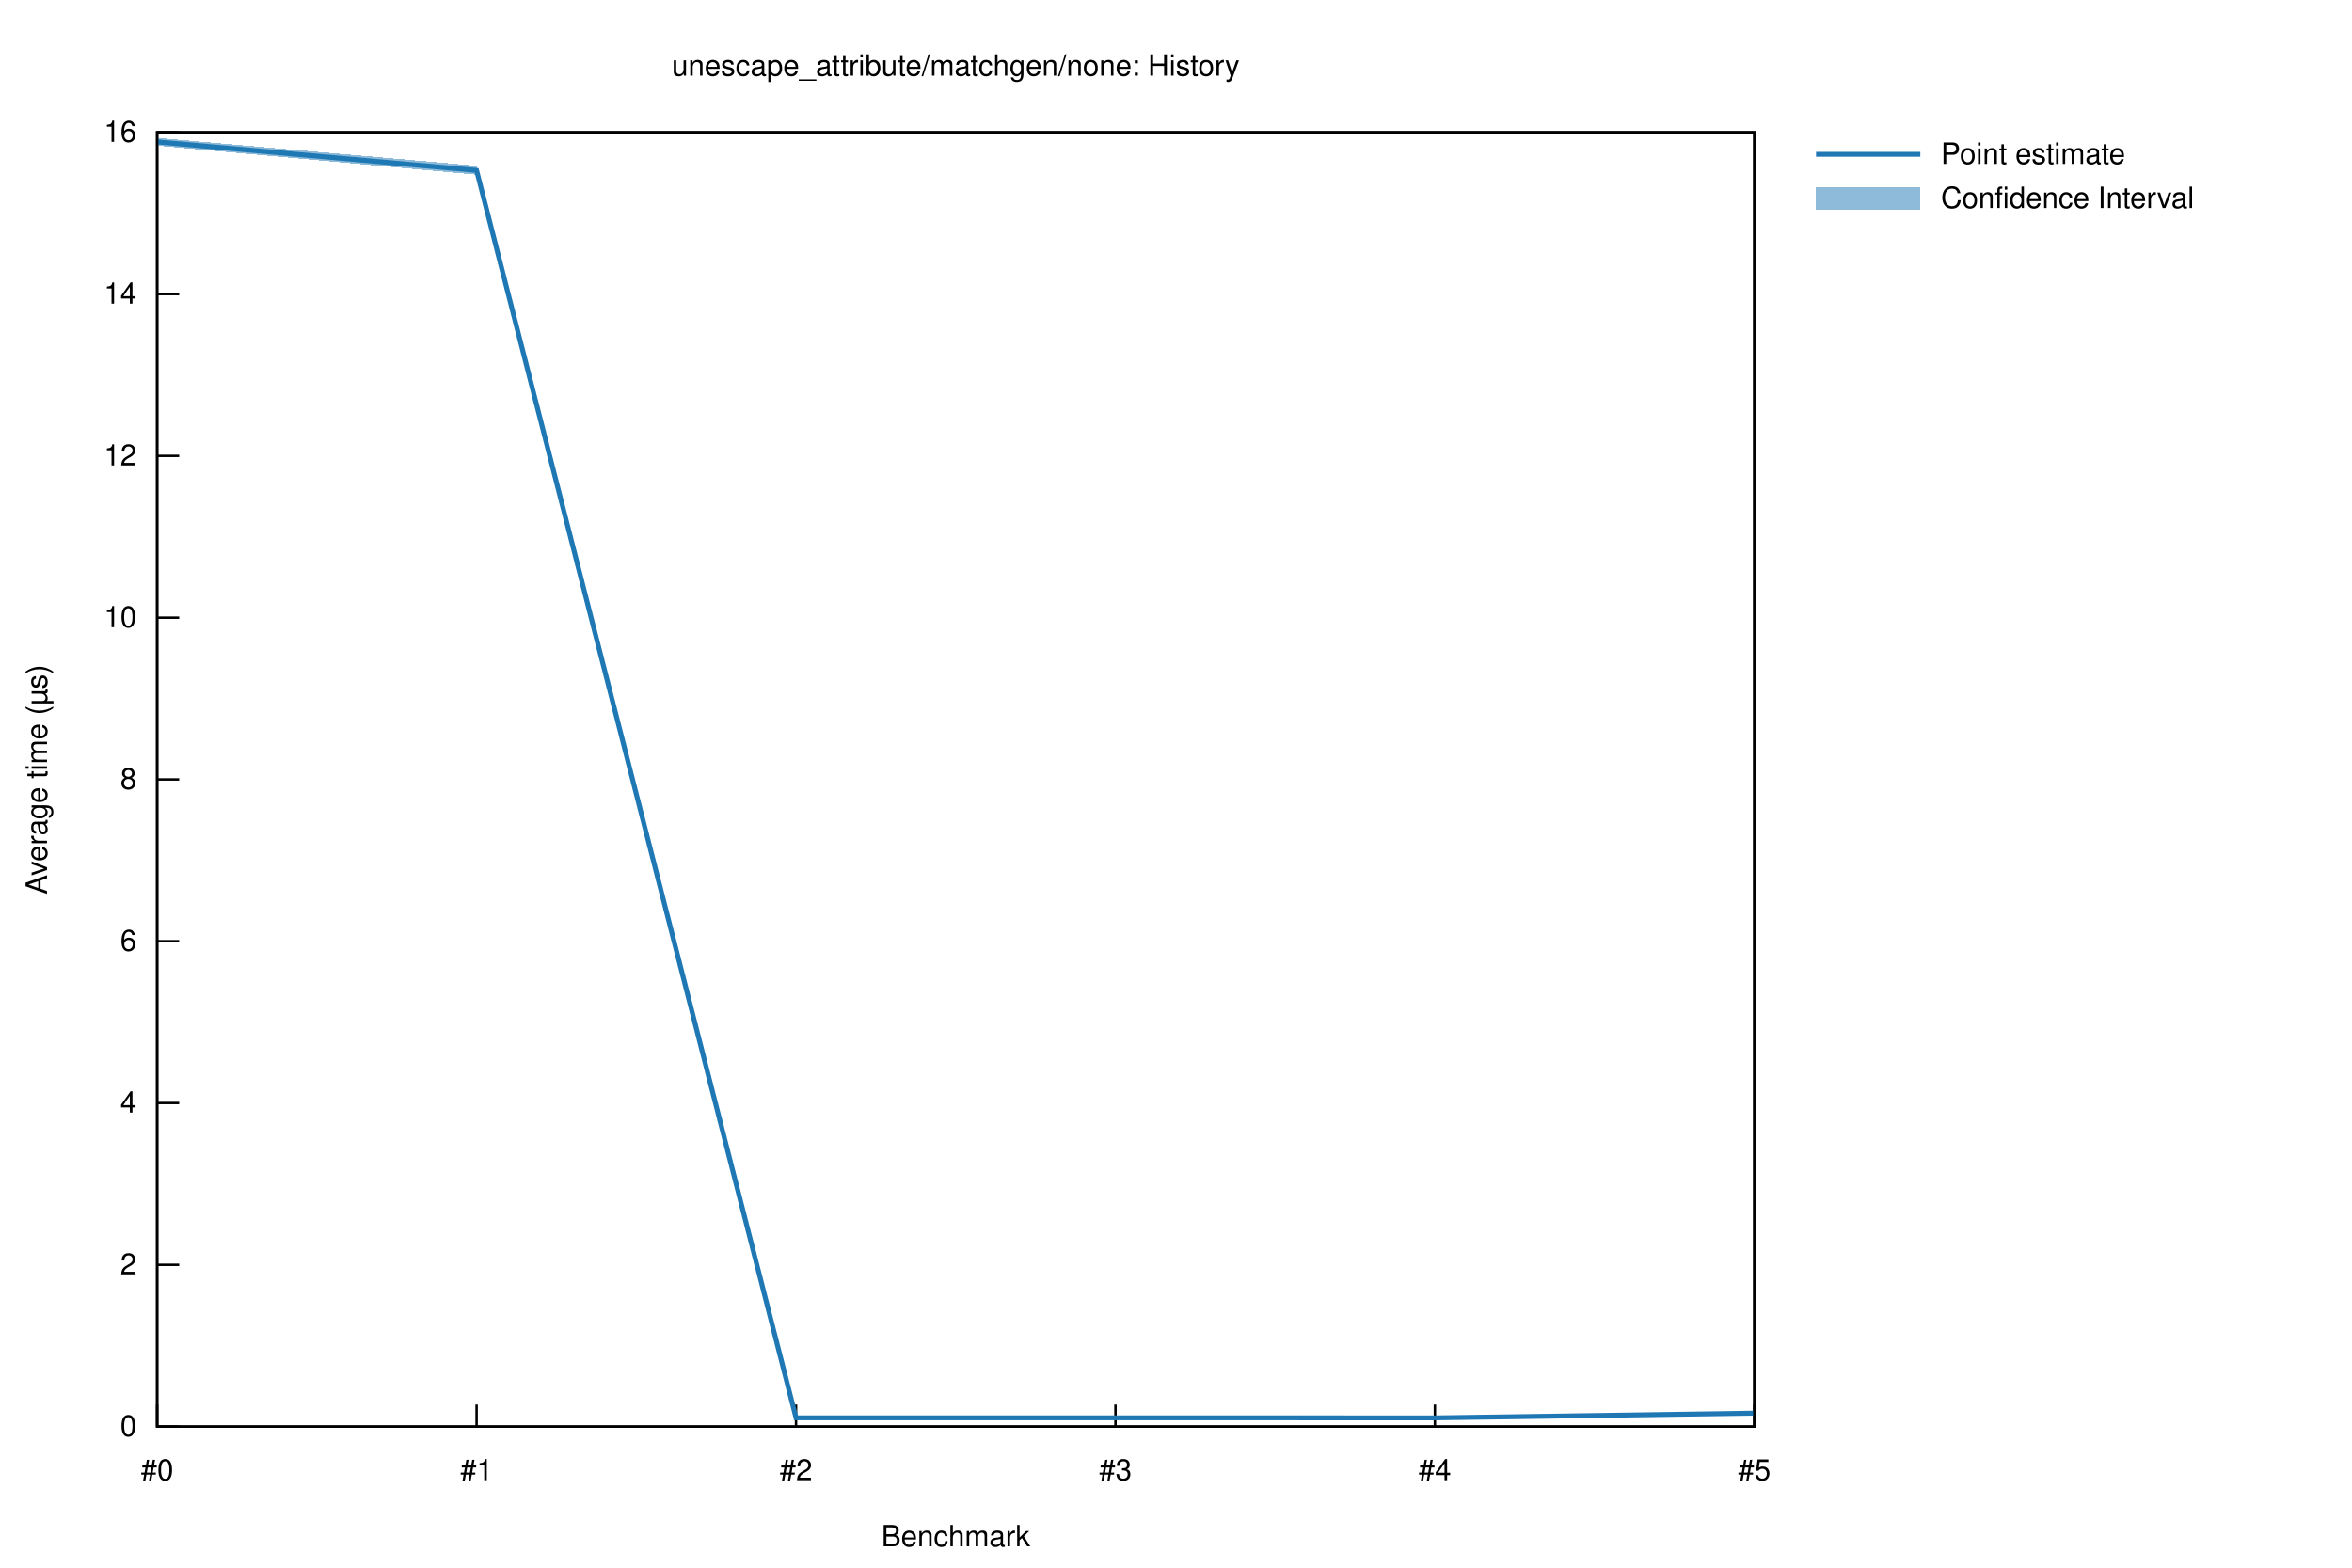
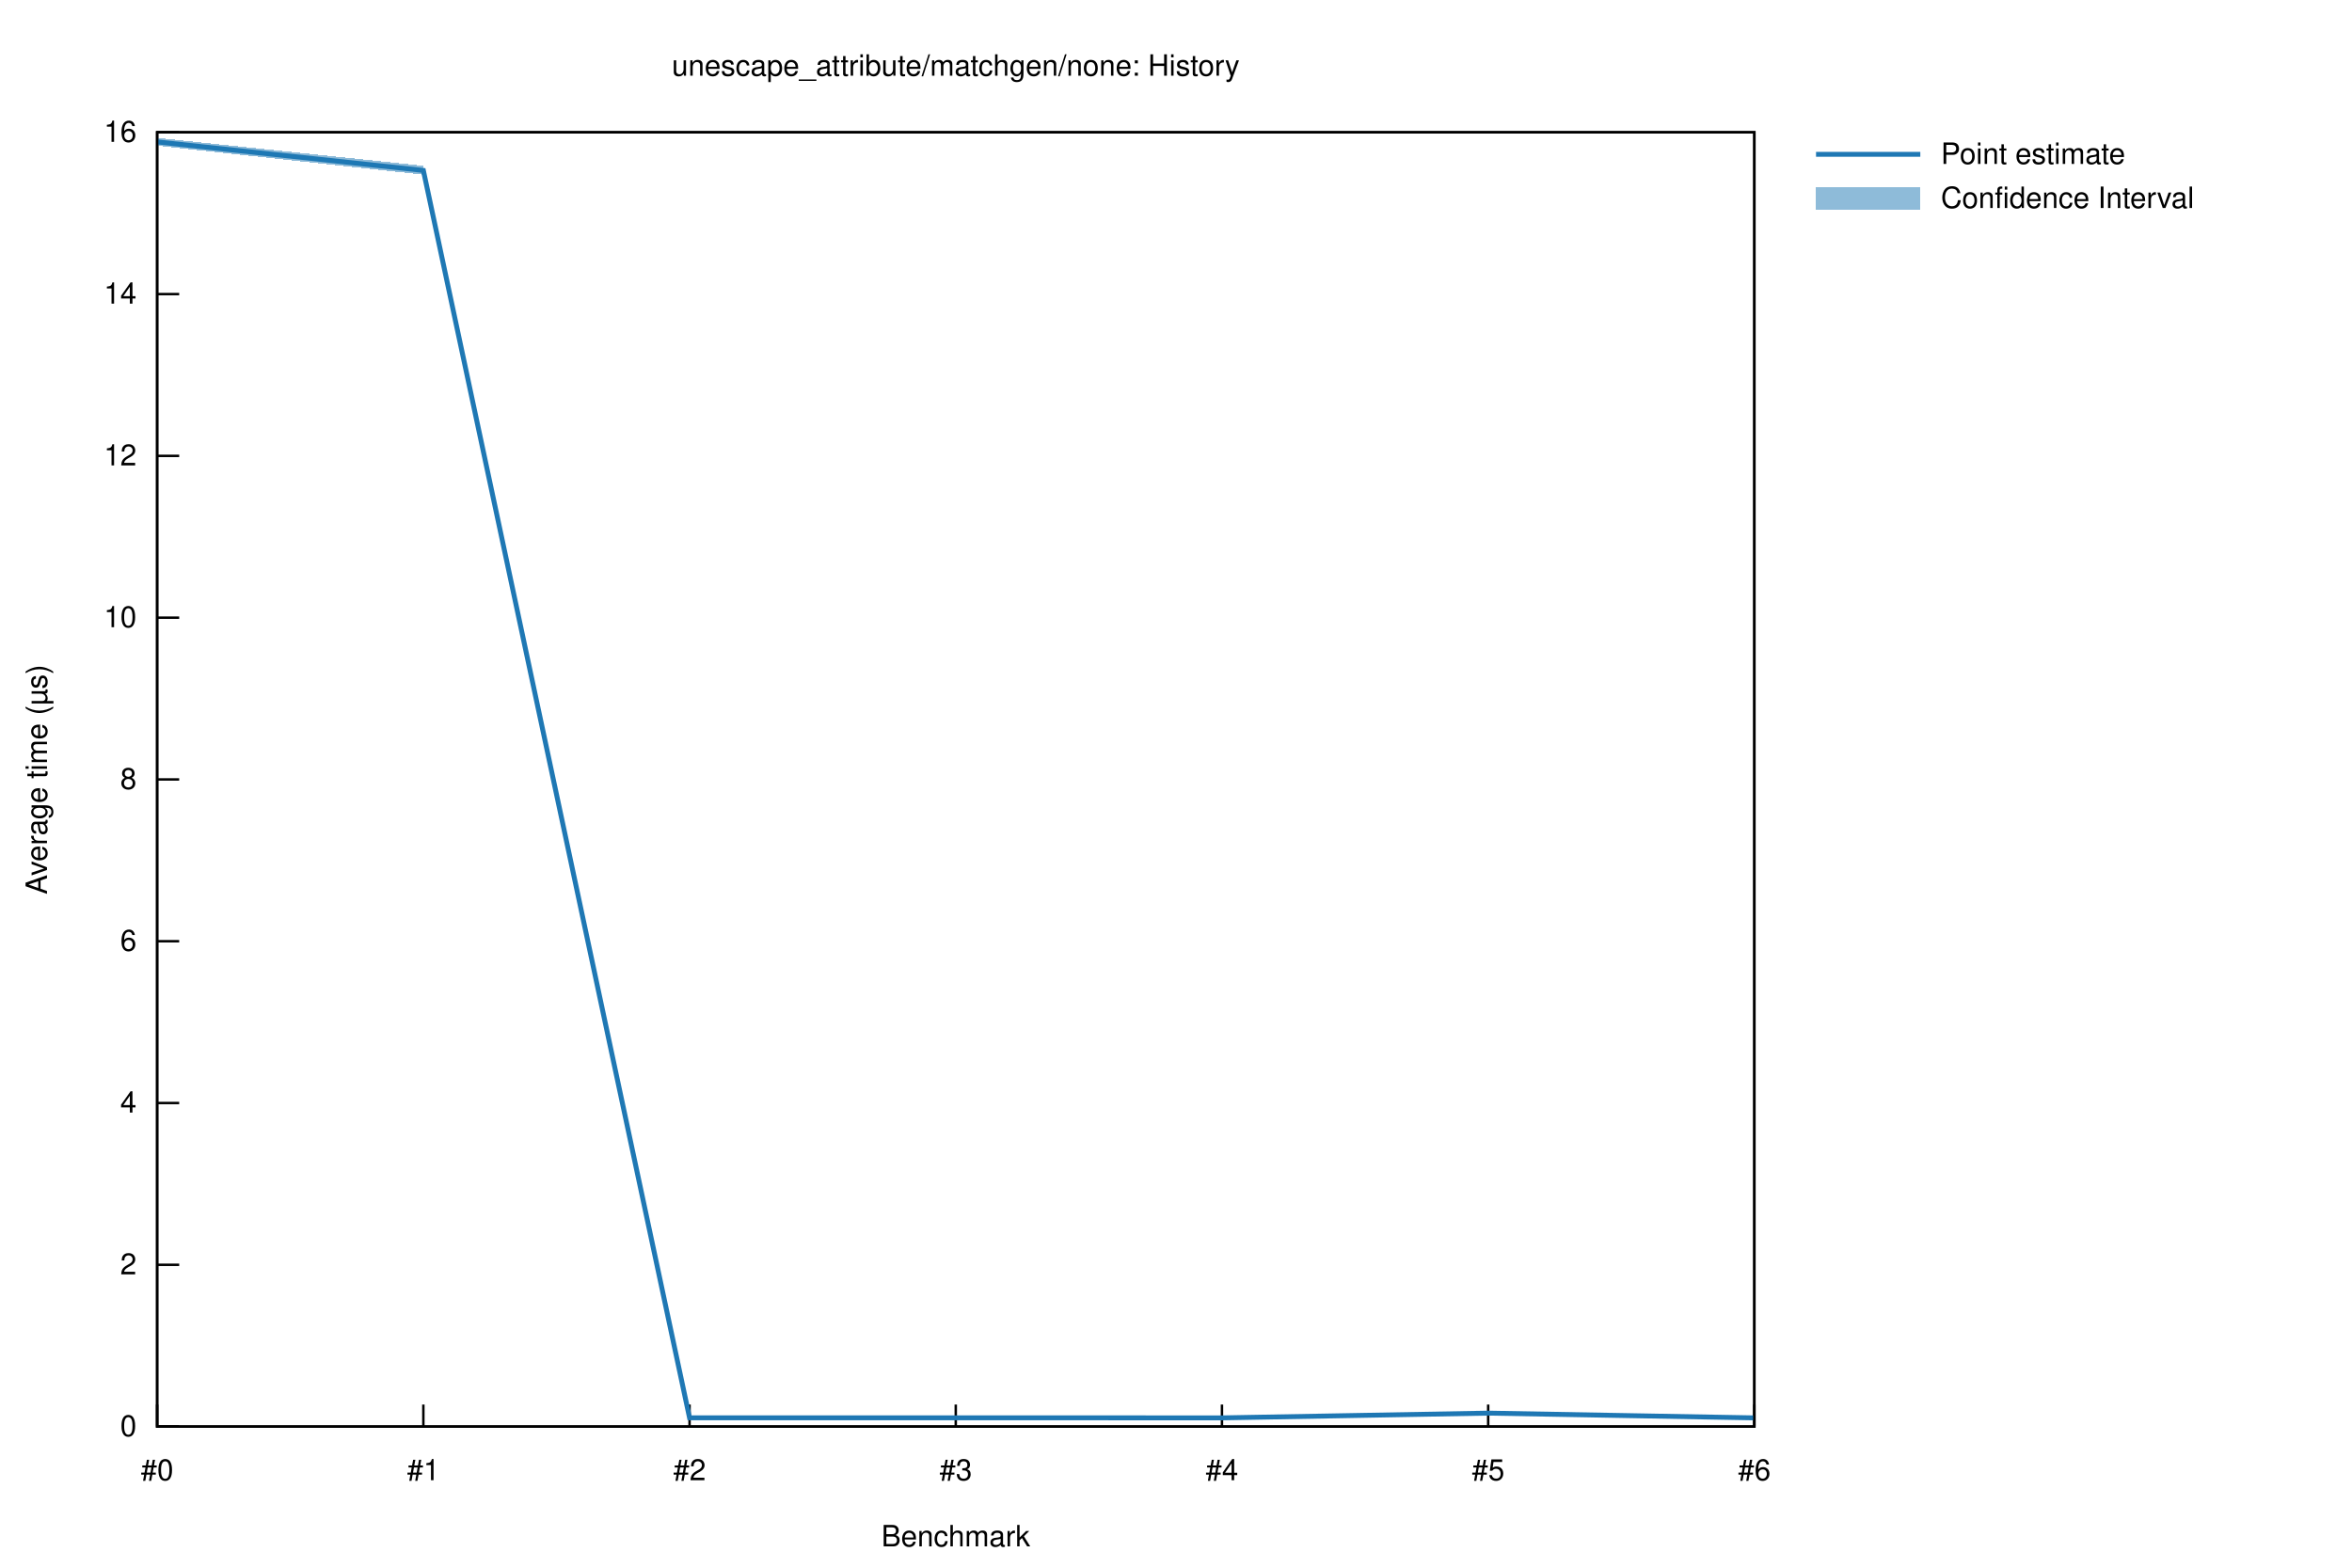
<svg xmlns="http://www.w3.org/2000/svg" xmlns:xlink="http://www.w3.org/1999/xlink" viewBox="0 0 960 640">
  <g id="gnuplot_canvas">
    <rect x="0" y="0" width="960" height="640" fill="none" />
    <defs>
      <circle id="gpDot" r="0.5" stroke-width="0.5" stroke="currentColor" />
      <path id="gpPt0" stroke-width="0.222" stroke="currentColor" d="M-1,0 h2 M0,-1 v2" />
      <path id="gpPt1" stroke-width="0.222" stroke="currentColor" d="M-1,-1 L1,1 M1,-1 L-1,1" />
      <path id="gpPt2" stroke-width="0.222" stroke="currentColor" d="M-1,0 L1,0 M0,-1 L0,1 M-1,-1 L1,1 M-1,1 L1,-1" />
      <rect id="gpPt3" stroke-width="0.222" stroke="currentColor" x="-1" y="-1" width="2" height="2" />
      <rect id="gpPt4" stroke-width="0.222" stroke="currentColor" fill="currentColor" x="-1" y="-1" width="2" height="2" />
      <circle id="gpPt5" stroke-width="0.222" stroke="currentColor" cx="0" cy="0" r="1" />
      <use xlink:href="#gpPt5" id="gpPt6" fill="currentColor" stroke="none" />
      <path id="gpPt7" stroke-width="0.222" stroke="currentColor" d="M0,-1.33 L-1.33,0.67 L1.33,0.67 z" />
      <use xlink:href="#gpPt7" id="gpPt8" fill="currentColor" stroke="none" />
      <use xlink:href="#gpPt7" id="gpPt9" stroke="currentColor" transform="rotate(180)" />
      <use xlink:href="#gpPt9" id="gpPt10" fill="currentColor" stroke="none" />
      <use xlink:href="#gpPt3" id="gpPt11" stroke="currentColor" transform="rotate(45)" />
      <use xlink:href="#gpPt11" id="gpPt12" fill="currentColor" stroke="none" />
      <path id="gpPt13" stroke-width="0.222" stroke="currentColor" d="M0,1.330 L1.265,0.411 L0.782,-1.067 L-0.782,-1.076 L-1.265,0.411 z" />
      <use xlink:href="#gpPt13" id="gpPt14" fill="currentColor" stroke="none" />
      <filter id="textbox" filterUnits="objectBoundingBox" x="0" y="0" height="1" width="1">
        <feFlood flood-color="white" flood-opacity="1" result="bgnd" />
        <feComposite in="SourceGraphic" in2="bgnd" operator="atop" />
      </filter>
      <filter id="greybox" filterUnits="objectBoundingBox" x="0" y="0" height="1" width="1">
        <feFlood flood-color="lightgrey" flood-opacity="1" result="grey" />
        <feComposite in="SourceGraphic" in2="grey" operator="atop" />
      </filter>
    </defs>
    <g fill="none" color="white" stroke="currentColor" stroke-width="1.00" stroke-linecap="butt" stroke-linejoin="miter">
</g>
    <g fill="none" color="black" stroke="currentColor" stroke-width="1.00" stroke-linecap="butt" stroke-linejoin="miter">
      <path stroke="black" d="M64.14,582.40 L73.14,582.40  " />
      <g transform="translate(55.75,586.30)" stroke="none" fill="black" font-family="Helvetica" font-size="12.00" text-anchor="end">
        <text>
          <tspan font-family="Helvetica"> 0</tspan>
        </text>
      </g>
    </g>
    <g fill="none" color="black" stroke="currentColor" stroke-width="1.00" stroke-linecap="butt" stroke-linejoin="miter">
      <path stroke="black" d="M64.14,516.35 L73.14,516.35  " />
      <g transform="translate(55.75,520.25)" stroke="none" fill="black" font-family="Helvetica" font-size="12.00" text-anchor="end">
        <text>
          <tspan font-family="Helvetica"> 2</tspan>
        </text>
      </g>
    </g>
    <g fill="none" color="black" stroke="currentColor" stroke-width="1.00" stroke-linecap="butt" stroke-linejoin="miter">
      <path stroke="black" d="M64.14,450.30 L73.14,450.30  " />
      <g transform="translate(55.75,454.20)" stroke="none" fill="black" font-family="Helvetica" font-size="12.00" text-anchor="end">
        <text>
          <tspan font-family="Helvetica"> 4</tspan>
        </text>
      </g>
    </g>
    <g fill="none" color="black" stroke="currentColor" stroke-width="1.00" stroke-linecap="butt" stroke-linejoin="miter">
      <path stroke="black" d="M64.14,384.25 L73.14,384.25  " />
      <g transform="translate(55.75,388.15)" stroke="none" fill="black" font-family="Helvetica" font-size="12.00" text-anchor="end">
        <text>
          <tspan font-family="Helvetica"> 6</tspan>
        </text>
      </g>
    </g>
    <g fill="none" color="black" stroke="currentColor" stroke-width="1.00" stroke-linecap="butt" stroke-linejoin="miter">
      <path stroke="black" d="M64.14,318.20 L73.14,318.20  " />
      <g transform="translate(55.75,322.10)" stroke="none" fill="black" font-family="Helvetica" font-size="12.00" text-anchor="end">
        <text>
          <tspan font-family="Helvetica"> 8</tspan>
        </text>
      </g>
    </g>
    <g fill="none" color="black" stroke="currentColor" stroke-width="1.00" stroke-linecap="butt" stroke-linejoin="miter">
      <path stroke="black" d="M64.14,252.16 L73.14,252.16  " />
      <g transform="translate(55.75,256.06)" stroke="none" fill="black" font-family="Helvetica" font-size="12.00" text-anchor="end">
        <text>
          <tspan font-family="Helvetica"> 10</tspan>
        </text>
      </g>
    </g>
    <g fill="none" color="black" stroke="currentColor" stroke-width="1.00" stroke-linecap="butt" stroke-linejoin="miter">
      <path stroke="black" d="M64.14,186.11 L73.14,186.11  " />
      <g transform="translate(55.75,190.01)" stroke="none" fill="black" font-family="Helvetica" font-size="12.00" text-anchor="end">
        <text>
          <tspan font-family="Helvetica"> 12</tspan>
        </text>
      </g>
    </g>
    <g fill="none" color="black" stroke="currentColor" stroke-width="1.00" stroke-linecap="butt" stroke-linejoin="miter">
      <path stroke="black" d="M64.14,120.06 L73.14,120.06  " />
      <g transform="translate(55.75,123.96)" stroke="none" fill="black" font-family="Helvetica" font-size="12.00" text-anchor="end">
        <text>
          <tspan font-family="Helvetica"> 14</tspan>
        </text>
      </g>
    </g>
    <g fill="none" color="black" stroke="currentColor" stroke-width="1.00" stroke-linecap="butt" stroke-linejoin="miter">
      <path stroke="black" d="M64.14,54.01 L73.14,54.01  " />
      <g transform="translate(55.75,57.91)" stroke="none" fill="black" font-family="Helvetica" font-size="12.00" text-anchor="end">
        <text>
          <tspan font-family="Helvetica"> 16</tspan>
        </text>
      </g>
    </g>
    <g fill="none" color="black" stroke="currentColor" stroke-width="1.00" stroke-linecap="butt" stroke-linejoin="miter">
      <path stroke="black" d="M64.14,582.40 L64.14,573.40  " />
      <g transform="translate(64.14,604.30)" stroke="none" fill="black" font-family="Helvetica" font-size="12.00" text-anchor="middle">
        <text>
          <tspan font-family="Helvetica">#0</tspan>
        </text>
      </g>
    </g>
    <g fill="none" color="black" stroke="currentColor" stroke-width="1.00" stroke-linecap="butt" stroke-linejoin="miter">
-       <path stroke="black" d="M194.53,582.40 L194.53,573.40  " />
-       <g transform="translate(194.53,604.30)" stroke="none" fill="black" font-family="Helvetica" font-size="12.00" text-anchor="middle">
+       <path stroke="black" d="M172.80,582.40 L172.80,573.40  " />
+       <g transform="translate(172.80,604.30)" stroke="none" fill="black" font-family="Helvetica" font-size="12.00" text-anchor="middle">
        <text>
          <tspan font-family="Helvetica">#1</tspan>
        </text>
      </g>
    </g>
    <g fill="none" color="black" stroke="currentColor" stroke-width="1.00" stroke-linecap="butt" stroke-linejoin="miter">
-       <path stroke="black" d="M324.91,582.40 L324.91,573.40  " />
-       <g transform="translate(324.91,604.30)" stroke="none" fill="black" font-family="Helvetica" font-size="12.00" text-anchor="middle">
+       <path stroke="black" d="M281.45,582.40 L281.45,573.40  " />
+       <g transform="translate(281.45,604.30)" stroke="none" fill="black" font-family="Helvetica" font-size="12.00" text-anchor="middle">
        <text>
          <tspan font-family="Helvetica">#2</tspan>
        </text>
      </g>
    </g>
    <g fill="none" color="black" stroke="currentColor" stroke-width="1.00" stroke-linecap="butt" stroke-linejoin="miter">
-       <path stroke="black" d="M455.30,582.40 L455.30,573.40  " />
-       <g transform="translate(455.30,604.30)" stroke="none" fill="black" font-family="Helvetica" font-size="12.00" text-anchor="middle">
+       <path stroke="black" d="M390.11,582.40 L390.11,573.40  " />
+       <g transform="translate(390.11,604.30)" stroke="none" fill="black" font-family="Helvetica" font-size="12.00" text-anchor="middle">
        <text>
          <tspan font-family="Helvetica">#3</tspan>
        </text>
      </g>
    </g>
    <g fill="none" color="black" stroke="currentColor" stroke-width="1.00" stroke-linecap="butt" stroke-linejoin="miter">
-       <path stroke="black" d="M585.68,582.40 L585.68,573.40  " />
-       <g transform="translate(585.68,604.30)" stroke="none" fill="black" font-family="Helvetica" font-size="12.00" text-anchor="middle">
+       <path stroke="black" d="M498.76,582.40 L498.76,573.40  " />
+       <g transform="translate(498.76,604.30)" stroke="none" fill="black" font-family="Helvetica" font-size="12.00" text-anchor="middle">
        <text>
          <tspan font-family="Helvetica">#4</tspan>
+         </text>
+       </g>
+     </g>
+     <g fill="none" color="black" stroke="currentColor" stroke-width="1.00" stroke-linecap="butt" stroke-linejoin="miter">
+       <path stroke="black" d="M607.42,582.40 L607.42,573.40  " />
+       <g transform="translate(607.42,604.30)" stroke="none" fill="black" font-family="Helvetica" font-size="12.00" text-anchor="middle">
+         <text>
+           <tspan font-family="Helvetica">#5</tspan>
        </text>
      </g>
    </g>
    <g fill="none" color="black" stroke="currentColor" stroke-width="1.00" stroke-linecap="butt" stroke-linejoin="miter">
      <path stroke="black" d="M716.07,582.40 L716.07,573.40  " />
      <g transform="translate(716.07,604.30)" stroke="none" fill="black" font-family="Helvetica" font-size="12.00" text-anchor="middle">
        <text>
-           <tspan font-family="Helvetica">#5</tspan>
+           <tspan font-family="Helvetica">#6</tspan>
        </text>
      </g>
    </g>
    <g fill="none" color="black" stroke="currentColor" stroke-width="1.00" stroke-linecap="butt" stroke-linejoin="miter">
</g>
    <g fill="none" color="black" stroke="currentColor" stroke-width="1.00" stroke-linecap="butt" stroke-linejoin="miter">
      <path stroke="black" d="M64.14,54.01 L64.14,582.40 L716.07,582.40 L716.07,54.01 L64.14,54.01 Z  " />
    </g>
    <g fill="none" color="black" stroke="currentColor" stroke-width="1.00" stroke-linecap="butt" stroke-linejoin="miter">
</g>
    <g id="gnuplot_plot_1">
      <g fill="none" color="white" stroke="black" stroke-width="2.00" stroke-linecap="butt" stroke-linejoin="miter">
</g>
      <g fill="none" color="black" stroke="currentColor" stroke-width="2.00" stroke-linecap="butt" stroke-linejoin="miter">
        <g transform="translate(792.19,66.91)" stroke="none" fill="black" font-family="Helvetica" font-size="12.00" text-anchor="start">
          <text>
            <tspan font-family="Helvetica">Point estimate</tspan>
          </text>
        </g>
      </g>
      <g fill="none" color="black" stroke="currentColor" stroke-width="2.00" stroke-linecap="butt" stroke-linejoin="miter">
-         <path stroke="rgb( 31, 120, 180)" d="M741.24,63.01 L783.80,63.01 M64.14,57.93 L194.53,69.58 L324.91,578.81 L455.30,578.81 L585.68,578.84 L716.07,576.90    " />
+         <path stroke="rgb( 31, 120, 180)" d="M741.24,63.01 L783.80,63.01 M64.14,57.93 L172.80,69.58 L281.45,578.81 L390.11,578.81 L498.76,578.84 L607.42,576.90   L716.07,578.84  " />
      </g>
    </g>
    <g id="gnuplot_plot_2">
      <g fill="none" color="white" stroke="rgb( 31, 120, 180)" stroke-width="1.00" stroke-linecap="butt" stroke-linejoin="miter">
</g>
      <g fill="none" color="black" stroke="currentColor" stroke-width="1.00" stroke-linecap="butt" stroke-linejoin="miter">
        <g transform="translate(792.19,84.91)" stroke="none" fill="black" font-family="Helvetica" font-size="12.00" text-anchor="start">
          <text>
            <tspan font-family="Helvetica">Confidence Interval</tspan>
          </text>
        </g>
      </g>
      <g fill="none" color="black" stroke="currentColor" stroke-width="1.00" stroke-linecap="butt" stroke-linejoin="miter">
        <g stroke="none" shape-rendering="crispEdges">
          <polygon fill="rgb( 31, 120, 180)" fill-opacity="0.5" points="741.24,85.51 783.80,85.51 783.80,76.51 741.24,76.51 " />
-           <polygon fill="rgb( 31, 120, 180)" fill-opacity="0.5" points="64.14,56.27 194.53,67.66 324.91,578.80 455.30,578.79 585.68,578.83 716.07,576.86 716.07,576.92 585.68,578.85 455.30,578.83 324.91,578.83 194.53,71.32 64.14,59.47 " />
+           <polygon fill="rgb( 31, 120, 180)" fill-opacity="0.5" points="64.14,56.27 172.80,67.66 281.45,578.80 390.11,578.79 498.76,578.83 607.42,576.86 716.07,578.82 716.07,578.85 607.42,576.92 498.76,578.85 390.11,578.83 281.45,578.83 172.80,71.32 64.14,59.47 " />
        </g>
      </g>
    </g>
    <g fill="none" color="white" stroke="rgb( 31, 120, 180)" stroke-width="2.00" stroke-linecap="butt" stroke-linejoin="miter">
</g>
    <g fill="none" color="black" stroke="currentColor" stroke-width="2.00" stroke-linecap="butt" stroke-linejoin="miter">
</g>
    <g fill="none" color="black" stroke="black" stroke-width="1.00" stroke-linecap="butt" stroke-linejoin="miter">
</g>
    <g fill="none" color="black" stroke="currentColor" stroke-width="1.00" stroke-linecap="butt" stroke-linejoin="miter">
      <path stroke="black" d="M64.14,54.01 L64.14,582.40 L716.07,582.40 L716.07,54.01 L64.14,54.01 Z  " />
      <g transform="translate(19.18,318.21) rotate(270.00)" stroke="none" fill="black" font-family="Helvetica" font-size="12.00" text-anchor="middle">
        <text>
          <tspan font-family="Helvetica">Average time (µs)</tspan>
        </text>
      </g>
    </g>
    <g fill="none" color="black" stroke="currentColor" stroke-width="1.00" stroke-linecap="butt" stroke-linejoin="miter">
      <g transform="translate(390.10,631.30)" stroke="none" fill="black" font-family="Helvetica" font-size="12.00" text-anchor="middle">
        <text>
          <tspan font-family="Helvetica">Benchmark</tspan>
        </text>
      </g>
    </g>
    <g fill="none" color="black" stroke="currentColor" stroke-width="1.00" stroke-linecap="butt" stroke-linejoin="miter">
</g>
    <g fill="none" color="black" stroke="currentColor" stroke-width="1.00" stroke-linecap="butt" stroke-linejoin="miter">
      <g transform="translate(390.10,30.91)" stroke="none" fill="black" font-family="Helvetica" font-size="12.00" text-anchor="middle">
        <text>
          <tspan font-family="Helvetica">unescape_attribute/matchgen/none: History</tspan>
        </text>
      </g>
    </g>
    <g fill="none" color="black" stroke="currentColor" stroke-width="1.00" stroke-linecap="butt" stroke-linejoin="miter">
</g>
  </g>
</svg>
